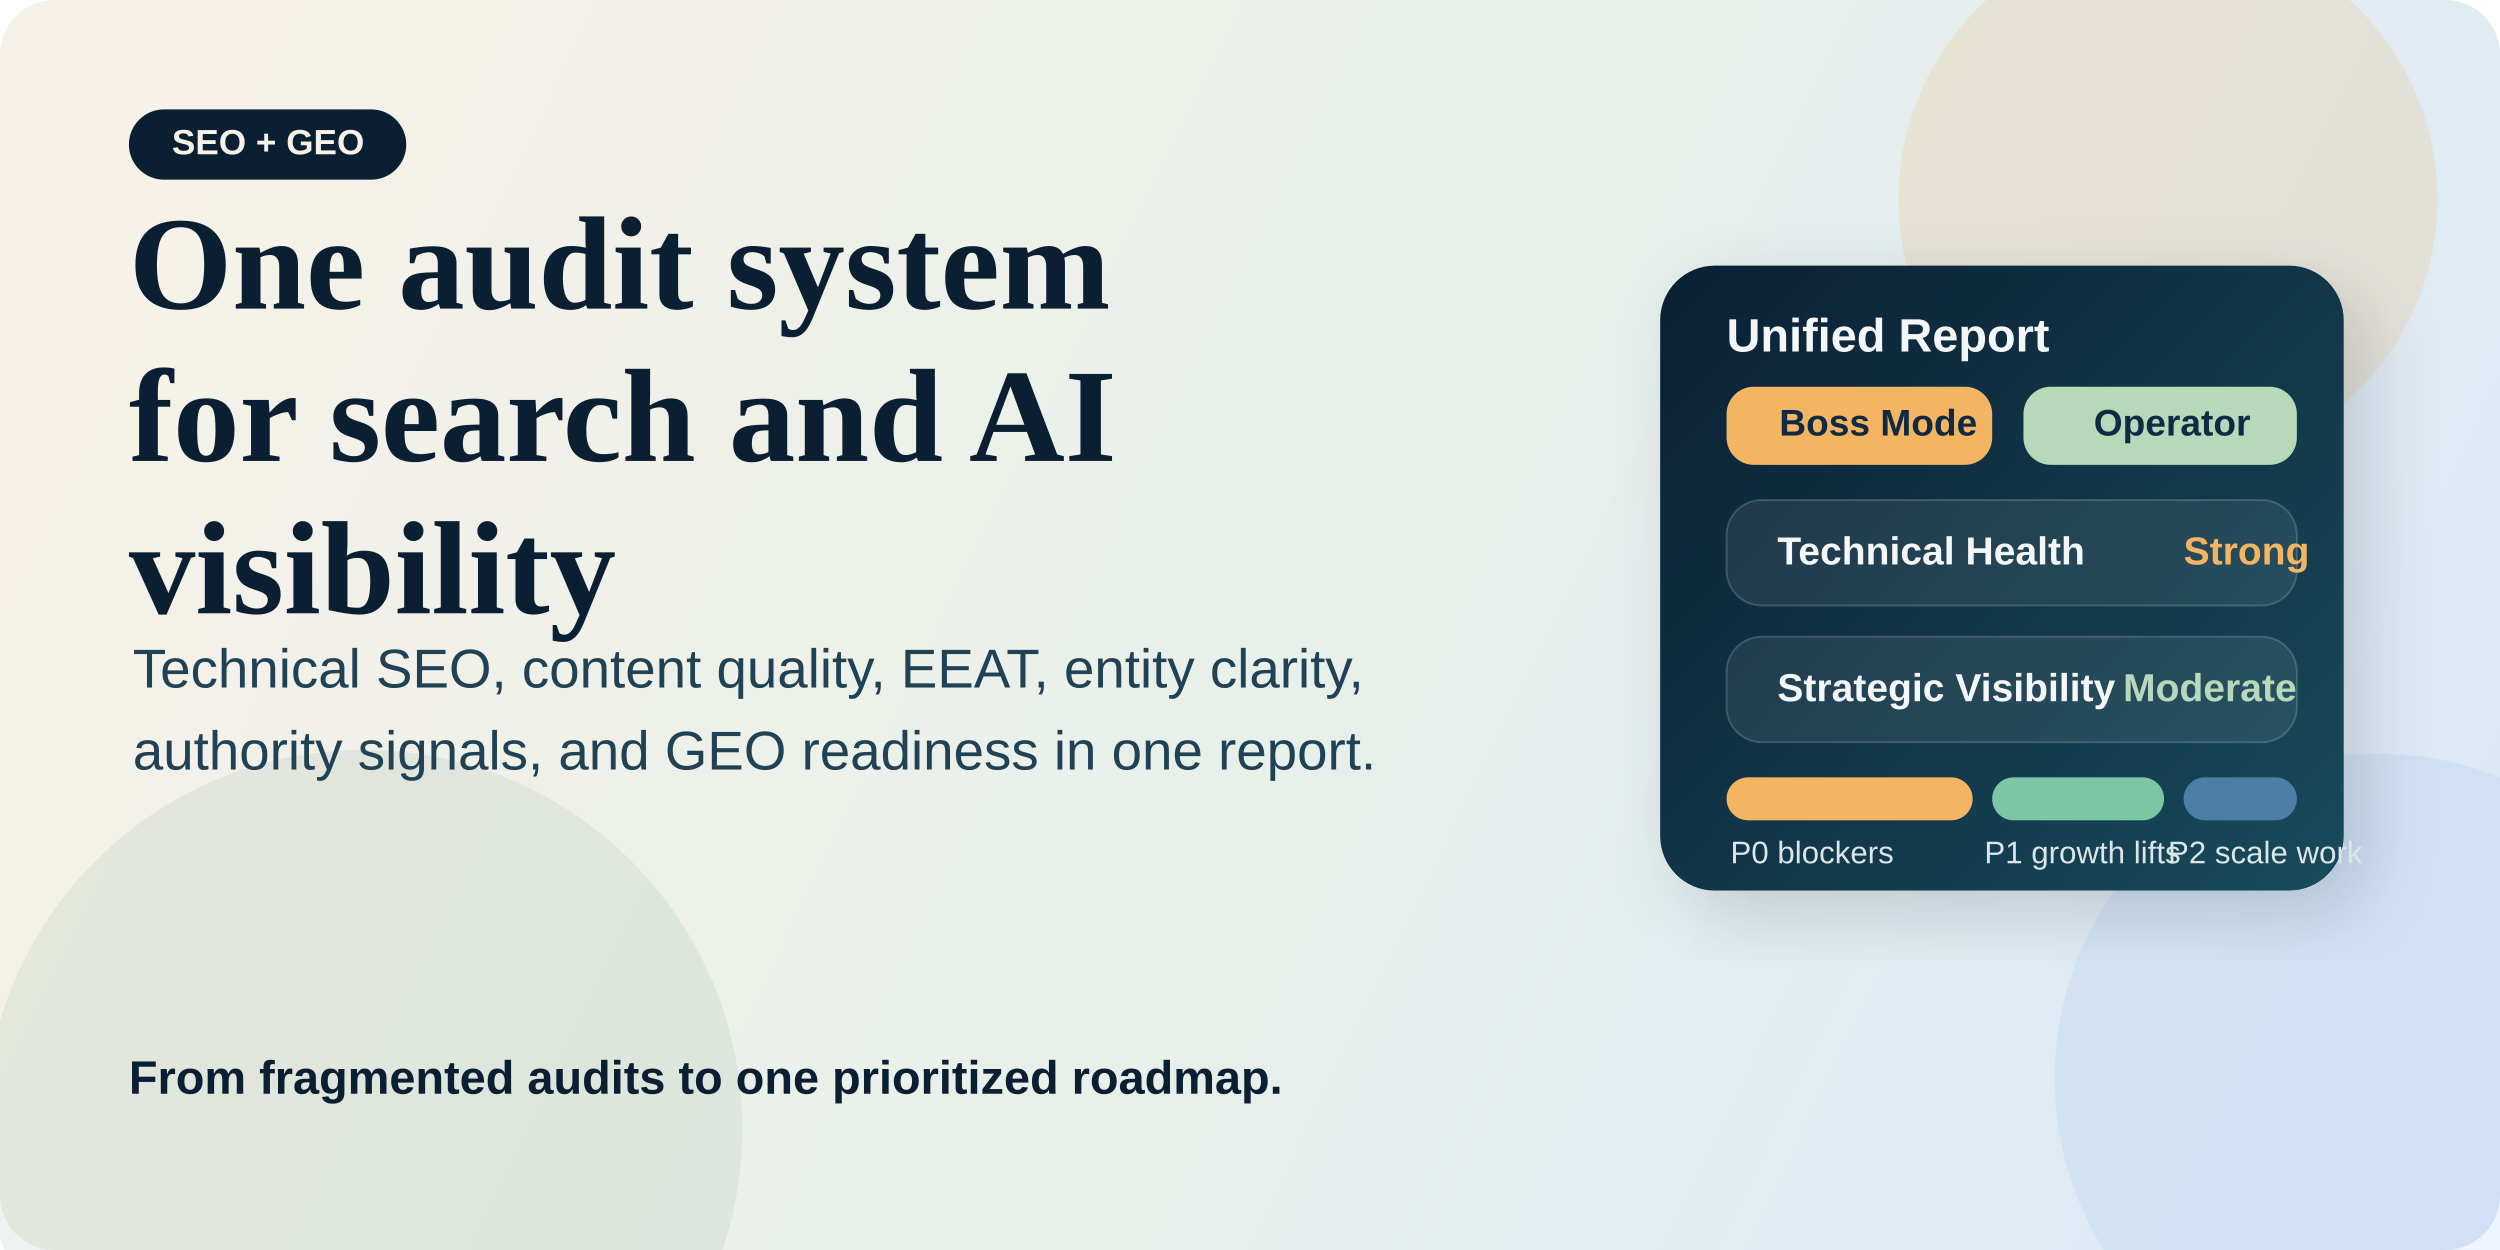
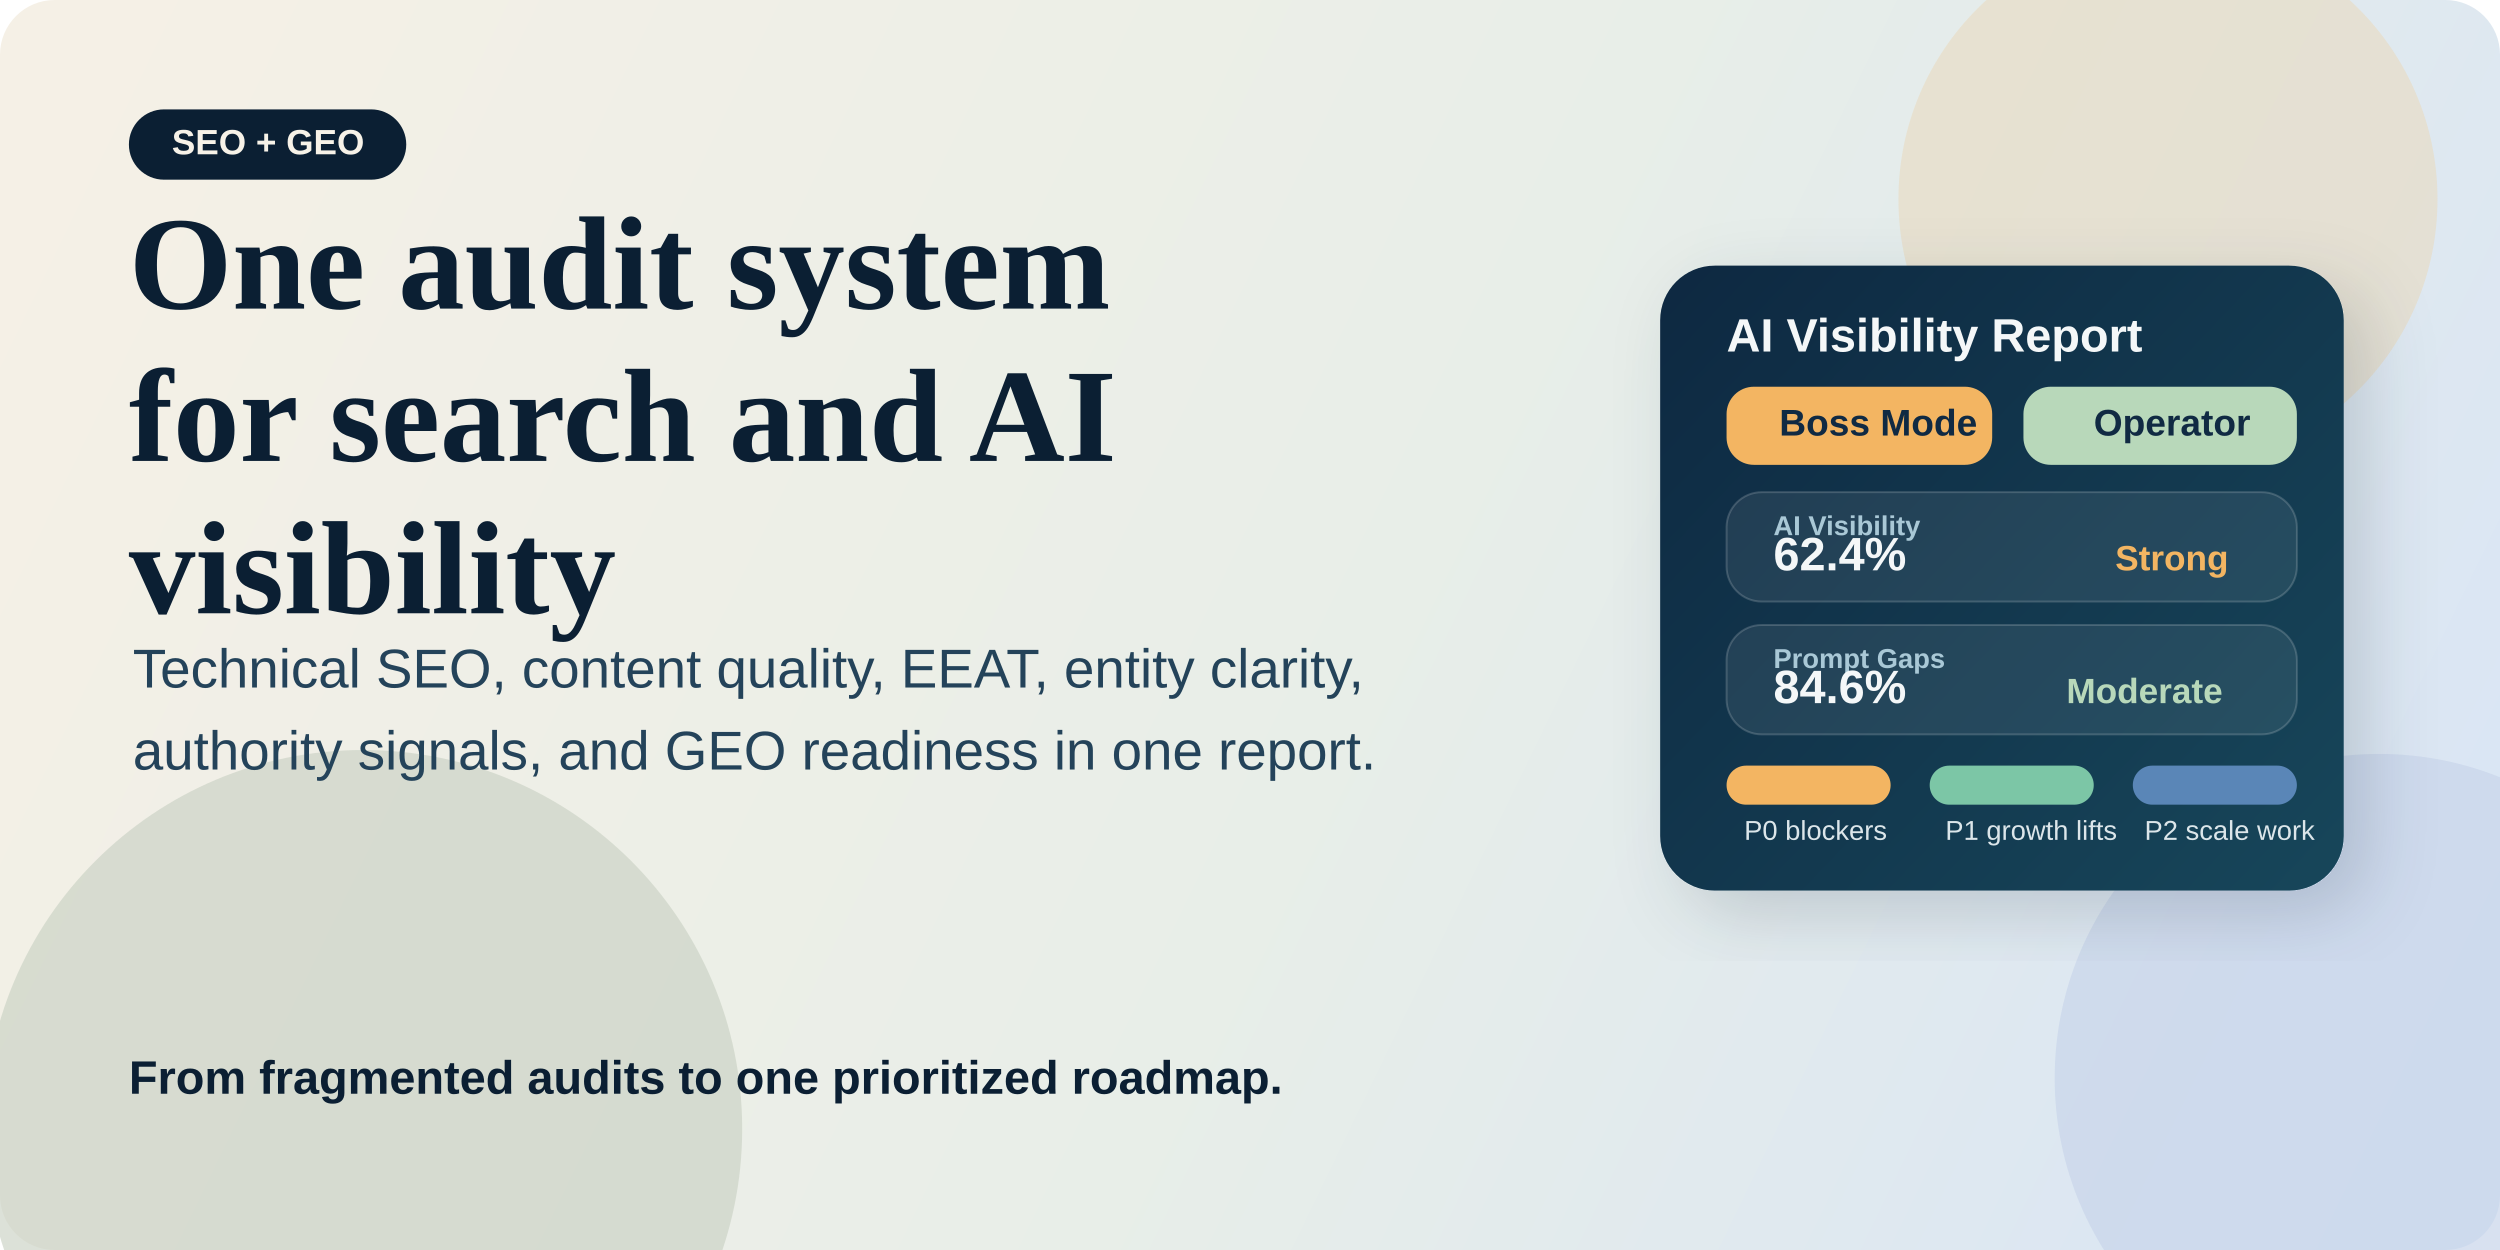
<svg xmlns="http://www.w3.org/2000/svg" width="1280" height="640" viewBox="0 0 1280 640" fill="none">
  <defs>
-     <linearGradient id="bg" x1="66" y1="40" x2="1211" y2="598" gradientUnits="userSpaceOnUse">
-       <stop stop-color="#F7F2E8" />
-       <stop offset="0.52" stop-color="#E8F0EA" />
-       <stop offset="1" stop-color="#DDE8F6" />
+     <linearGradient id="bg" x1="44" y1="34" x2="1224" y2="606" gradientUnits="userSpaceOnUse">
+       <stop stop-color="#F5F0E6" />
+       <stop offset="0.55" stop-color="#E8EEE8" />
+       <stop offset="1" stop-color="#D9E5F5" />
    </linearGradient>
-     <linearGradient id="panel" x1="850" y1="136" x2="1184" y2="456" gradientUnits="userSpaceOnUse">
-       <stop stop-color="#0B1F33" />
-       <stop offset="1" stop-color="#174A5A" />
+     <linearGradient id="panel" x1="830" y1="130" x2="1184" y2="468" gradientUnits="userSpaceOnUse">
+       <stop stop-color="#0D2740" />
+       <stop offset="1" stop-color="#17465A" />
    </linearGradient>
    <filter id="shadow" x="818" y="102" width="430" height="390" filterUnits="userSpaceOnUse" color-interpolation-filters="sRGB">
      <feFlood flood-opacity="0" result="BackgroundImageFix" />
      <feColorMatrix in="SourceAlpha" type="matrix" values="0 0 0 0 0 0 0 0 0 0 0 0 0 0 0 0 0 0 127 0" result="hardAlpha" />
      <feOffset dx="12" dy="12" />
      <feGaussianBlur stdDeviation="18" />
      <feComposite in2="hardAlpha" operator="out" />
      <feColorMatrix type="matrix" values="0 0 0 0 0.05 0 0 0 0 0.11 0 0 0 0 0.17 0 0 0 0.16 0" />
      <feBlend mode="normal" in2="BackgroundImageFix" result="effect1_dropShadow_1_2" />
      <feBlend mode="normal" in="SourceGraphic" in2="effect1_dropShadow_1_2" result="shape" />
    </filter>
  </defs>
  <rect width="1280" height="640" rx="28" fill="url(#bg)" />
-   <circle cx="1110" cy="102" r="138" fill="#F3B562" fill-opacity="0.18" />
-   <circle cx="186" cy="578" r="194" fill="#2D6A4F" fill-opacity="0.08" />
-   <circle cx="1218" cy="552" r="166" fill="#3B82F6" fill-opacity="0.08" />
+   <circle cx="1110" cy="102" r="138" fill="#E9D9BC" fill-opacity="0.55" />
+   <circle cx="186" cy="578" r="194" fill="#C9D1C4" fill-opacity="0.65" />
+   <circle cx="1218" cy="552" r="166" fill="#C9D6EB" fill-opacity="0.72" />
  <rect x="66" y="56" width="142" height="36" rx="18" fill="#0B1F33" />
  <text x="88" y="79" fill="#F7F2E8" font-family="Arial, Helvetica, sans-serif" font-size="18" font-weight="700">SEO + GEO</text>
  <text x="66" y="158" fill="#0B1F33" font-family="Georgia, 'Times New Roman', serif" font-size="68" font-weight="700">
    <tspan x="66" dy="0">One audit system</tspan>
    <tspan x="66" dy="78">for search and AI</tspan>
    <tspan x="66" dy="78">visibility</tspan>
  </text>
-   <text x="68" y="352" fill="#204254" font-family="Arial, Helvetica, sans-serif" font-size="28" font-weight="400">
+   <text x="68" y="352" fill="#24435A" font-family="Arial, Helvetica, sans-serif" font-size="28" font-weight="400">
    <tspan x="68" dy="0">Technical SEO, content quality, EEAT, entity clarity,</tspan>
    <tspan x="68" dy="42">authority signals, and GEO readiness in one report.</tspan>
  </text>
  <g filter="url(#shadow)">
    <rect x="850" y="136" width="350" height="320" rx="28" fill="url(#panel)" />
  </g>
-   <text x="884" y="180" fill="#F4F7F8" font-family="Arial, Helvetica, sans-serif" font-size="24" font-weight="700">Unified Report</text>
+   <text x="884" y="180" fill="#F4F7F8" font-family="Arial, Helvetica, sans-serif" font-size="24" font-weight="700">AI Visibility Report</text>
  <rect x="884" y="198" width="136" height="40" rx="14" fill="#F3B562" />
  <text x="911" y="223" fill="#102A43" font-family="Arial, Helvetica, sans-serif" font-size="19" font-weight="700">Boss Mode</text>
  <rect x="1036" y="198" width="140" height="40" rx="14" fill="#B8D8BA" />
  <text x="1072" y="223" fill="#102A43" font-family="Arial, Helvetica, sans-serif" font-size="19" font-weight="700">Operator</text>
-   <rect x="884" y="256" width="292" height="54" rx="18" fill="#F4F7F8" fill-opacity="0.08" stroke="#F4F7F8" stroke-opacity="0.18" />
-   <text x="910" y="289" fill="#F4F7F8" font-family="Arial, Helvetica, sans-serif" font-size="20" font-weight="700">Technical Health</text>
-   <text x="1118" y="289" fill="#F3B562" font-family="Arial, Helvetica, sans-serif" font-size="20" font-weight="700">Strong</text>
-   <rect x="884" y="326" width="292" height="54" rx="18" fill="#F4F7F8" fill-opacity="0.08" stroke="#F4F7F8" stroke-opacity="0.18" />
-   <text x="910" y="359" fill="#F4F7F8" font-family="Arial, Helvetica, sans-serif" font-size="20" font-weight="700">Strategic Visibility</text>
-   <text x="1087" y="359" fill="#B8D8BA" font-family="Arial, Helvetica, sans-serif" font-size="20" font-weight="700">Moderate</text>
-   <rect x="884" y="398" width="126" height="22" rx="11" fill="#F3B562" />
-   <rect x="1020" y="398" width="88" height="22" rx="11" fill="#7CC6A6" />
-   <rect x="1118" y="398" width="58" height="22" rx="11" fill="#4D7EA8" />
-   <text x="886" y="442" fill="#DCE6EA" font-family="Arial, Helvetica, sans-serif" font-size="16" font-weight="400">P0 blockers</text>
-   <text x="1016" y="442" fill="#DCE6EA" font-family="Arial, Helvetica, sans-serif" font-size="16" font-weight="400">P1 growth lifts</text>
-   <text x="1110" y="442" fill="#DCE6EA" font-family="Arial, Helvetica, sans-serif" font-size="16" font-weight="400">P2 scale work</text>
+   <rect x="884" y="252" width="292" height="56" rx="18" fill="#F4F7F8" fill-opacity="0.08" stroke="#F4F7F8" stroke-opacity="0.18" />
+   <text x="908" y="274" fill="#A9C8D6" font-family="Arial, Helvetica, sans-serif" font-size="14" font-weight="600">AI Visibility</text>
+   <text x="908" y="292" fill="#F4F7F8" font-family="Arial, Helvetica, sans-serif" font-size="24" font-weight="700">62.4%</text>
+   <text x="1083" y="292" fill="#F3B562" font-family="Arial, Helvetica, sans-serif" font-size="18" font-weight="700">Strong</text>
+   <rect x="884" y="320" width="292" height="56" rx="18" fill="#F4F7F8" fill-opacity="0.08" stroke="#F4F7F8" stroke-opacity="0.18" />
+   <text x="908" y="342" fill="#A9C8D6" font-family="Arial, Helvetica, sans-serif" font-size="14" font-weight="600">Prompt Gaps</text>
+   <text x="908" y="360" fill="#F4F7F8" font-family="Arial, Helvetica, sans-serif" font-size="24" font-weight="700">84.6%</text>
+   <text x="1058" y="360" fill="#B8D8BA" font-family="Arial, Helvetica, sans-serif" font-size="18" font-weight="700">Moderate</text>
+   <rect x="884" y="392" width="84" height="20" rx="10" fill="#F3B562" />
+   <rect x="988" y="392" width="84" height="20" rx="10" fill="#7CC6A6" />
+   <rect x="1092" y="392" width="84" height="20" rx="10" fill="#5A86B7" />
+   <text x="893" y="430" fill="#DCE6EA" font-family="Arial, Helvetica, sans-serif" font-size="14" font-weight="500">P0 blockers</text>
+   <text x="996" y="430" fill="#DCE6EA" font-family="Arial, Helvetica, sans-serif" font-size="14" font-weight="500">P1 growth lifts</text>
+   <text x="1098" y="430" fill="#DCE6EA" font-family="Arial, Helvetica, sans-serif" font-size="14" font-weight="500">P2 scale work</text>
  <text x="66" y="560" fill="#0B1F33" font-family="Arial, Helvetica, sans-serif" font-size="24" font-weight="700">From fragmented audits to one prioritized roadmap.</text>
</svg>
